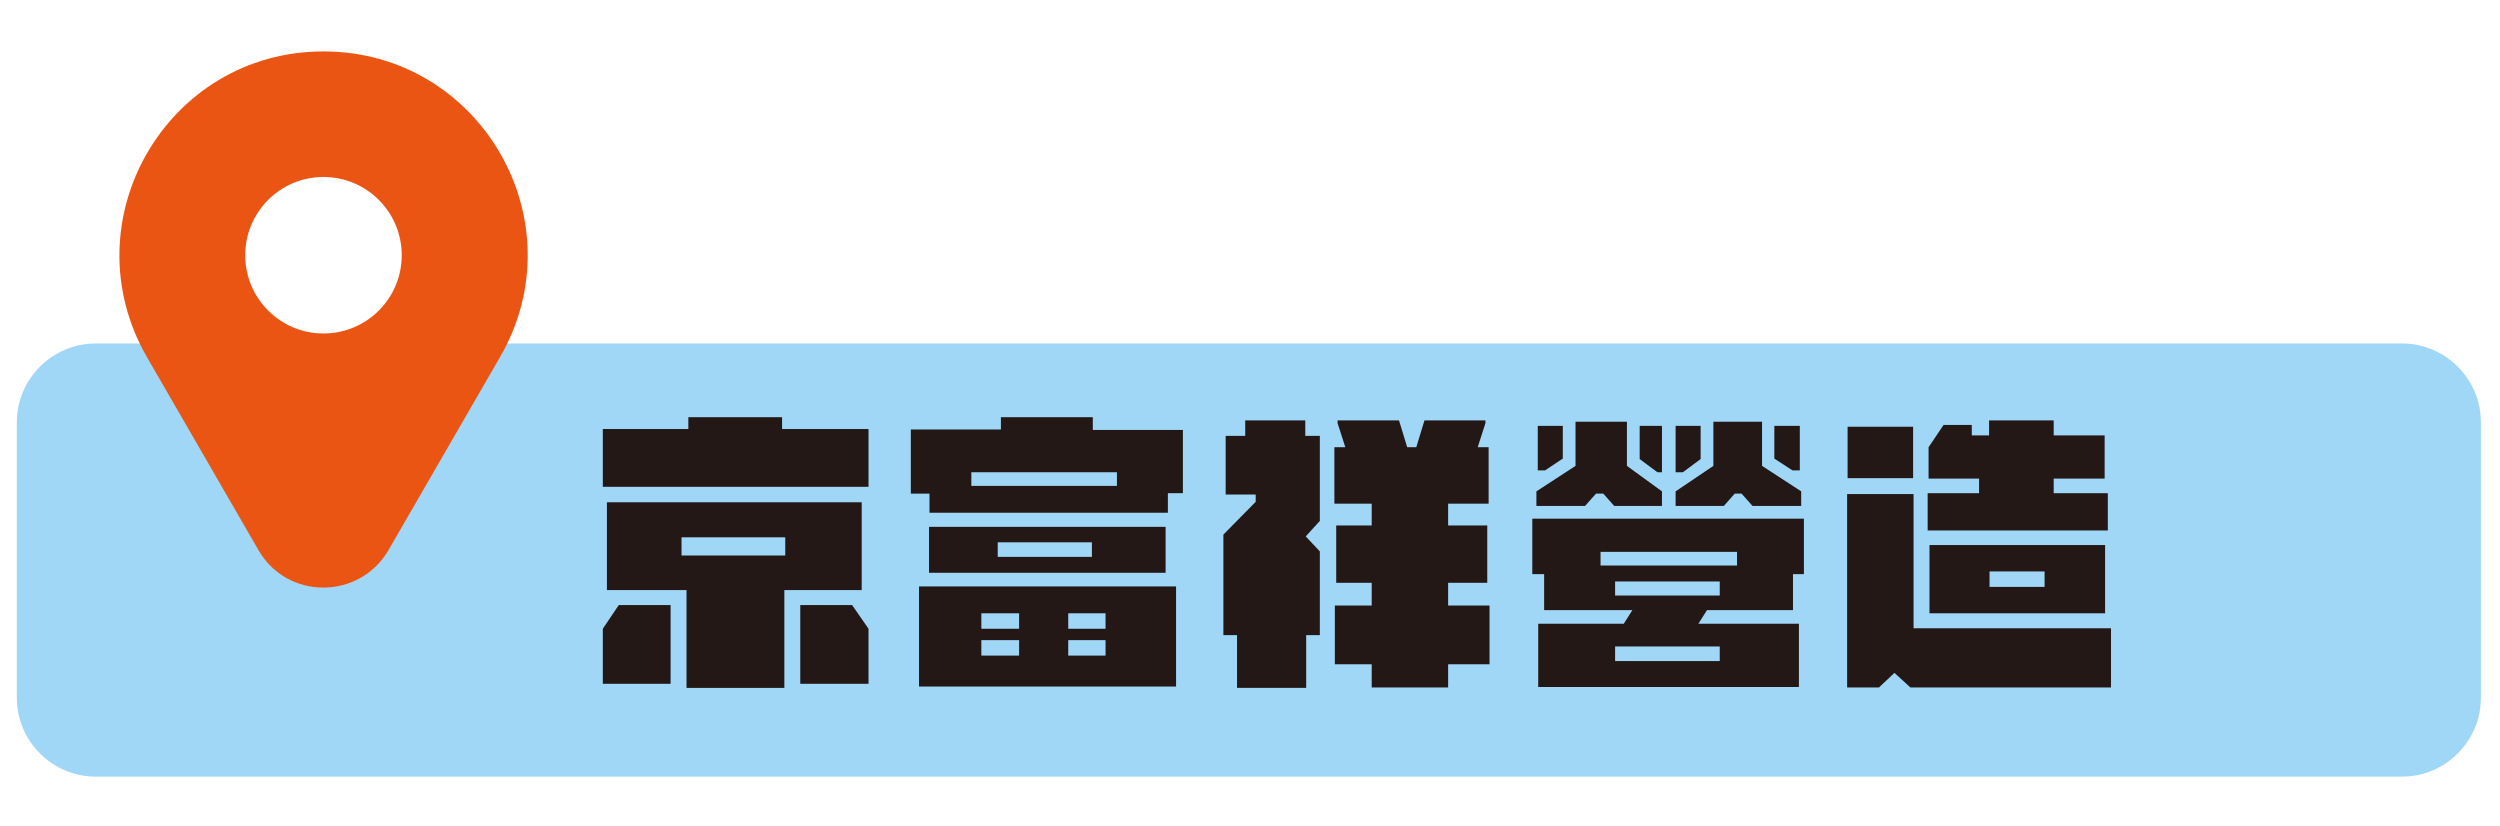
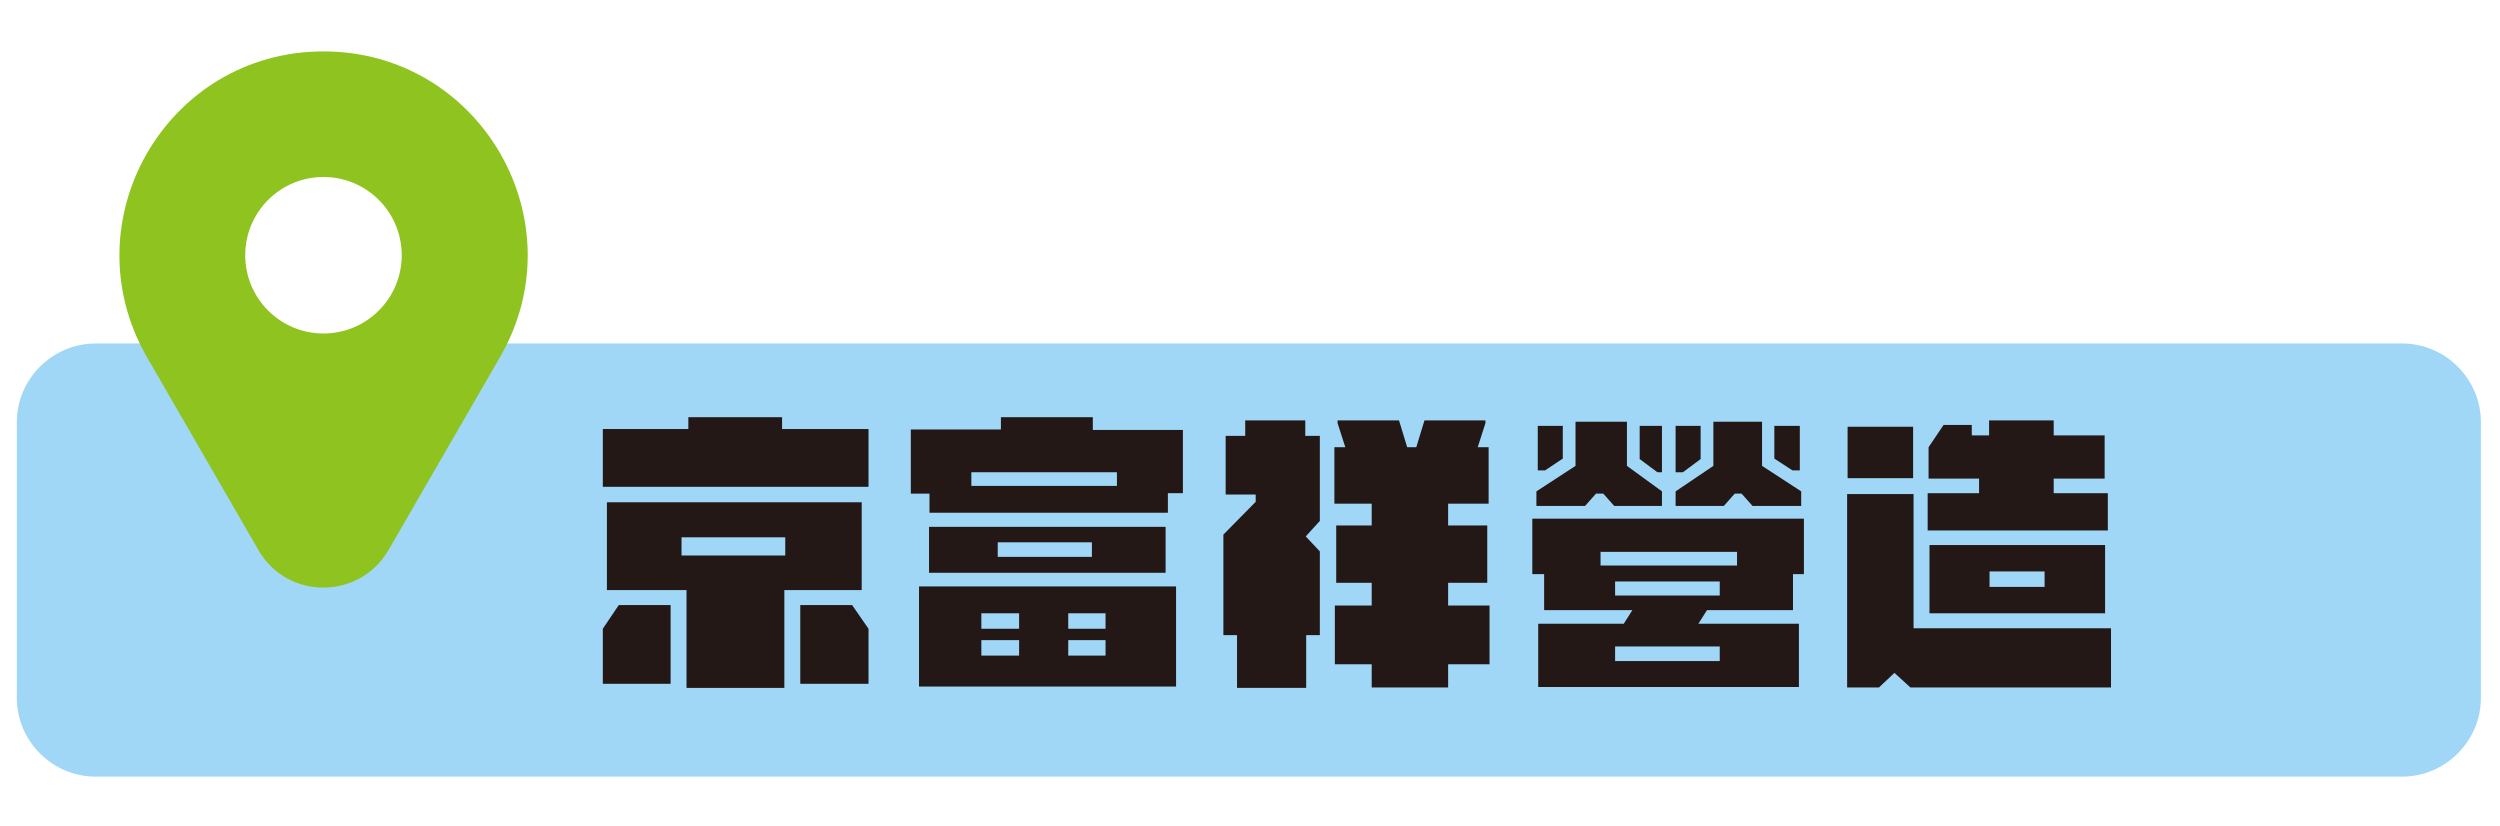
<svg xmlns="http://www.w3.org/2000/svg" version="1.1" id="圖層_1" x="0px" y="0px" viewBox="0 0 549.5 181.4" style="enable-background:new 0 0 549.5 181.4;" xml:space="preserve">
  <style type="text/css">
	.st0{opacity:0.51;fill:#45B0EF;}
	.st1{fill:#231815;}
- 	.st2{fill:#EA5514;}
+ 	.st2{fill:#8FC31F;}
</style>
  <path class="st0" d="M528,170.7H21c-9.5,0-17.3-7.8-17.3-17.3V92.8c0-9.5,7.8-17.3,17.3-17.3h507c9.5,0,17.3,7.8,17.3,17.3v60.6  C545.3,162.9,537.5,170.7,528,170.7z" />
  <g>
    <polygon class="st1" points="171.9,91.7 151.3,91.7 151.3,94.3 132.5,94.3 132.5,107 190.9,107 190.9,94.3 171.9,94.3  " />
    <polygon class="st1" points="175.9,133 175.9,150.3 190.9,150.3 190.9,138.2 187.3,133  " />
    <polygon class="st1" points="147.4,133 136,133 132.5,138.2 132.5,150.3 147.4,150.3  " />
    <path class="st1" d="M150.9,151.2h21.5v-21.5h17v-19.3h-56v19.3h17.5V151.2z M149.8,122.1v-4h22.8v4H149.8z" />
    <path class="st1" d="M240.1,91.7H220v2.7h-19.8v14.1h4.1v4.2h52.4v-4.3h3.3V94.5h-19.8V91.7z M245.5,103.8v3h-32v-3H245.5z" />
    <path class="st1" d="M204.2,125.9h52v-10.1h-52V125.9z M219.3,119.2h20.7v3.2h-20.7V119.2z" />
    <path class="st1" d="M258.5,128.9H202v22h56.5V128.9z M224,144.1h-8.3v-3.4h8.3V144.1z M224,138.2h-8.3v-3.4h8.3V138.2z M243,144.1   h-8.2v-3.4h8.2V144.1z M243,138.2h-8.2v-3.4h8.2V138.2z" />
    <polygon class="st1" points="318.3,128.1 326.9,128.1 326.9,115.5 318.3,115.5 318.3,110.7 327.2,110.7 327.2,98.3 324.8,98.3    326.5,93 326.5,92.4 313.1,92.4 311.3,98.3 309.3,98.3 307.5,92.4 294,92.4 294,93 295.7,98.3 293.3,98.3 293.3,110.7 301.5,110.7    301.5,115.5 293.7,115.5 293.7,128.1 301.5,128.1 301.5,133.1 293.4,133.1 293.4,146 301.5,146 301.5,151.1 318.3,151.1 318.3,146    327.4,146 327.4,133.1 318.3,133.1  " />
    <polygon class="st1" points="290.1,114.5 290.1,95.8 286.9,95.8 286.9,92.4 273.7,92.4 273.7,95.8 269.4,95.8 269.4,108.7    276,108.7 276,110.3 268.9,117.5 268.9,139.6 271.9,139.6 271.9,151.2 287.1,151.2 287.1,139.6 290.1,139.6 290.1,121.2 287,117.9     " />
    <polygon class="st1" points="343.5,93.6 338,93.6 338,103.4 339.6,103.4 343.5,100.8  " />
    <path class="st1" d="M339.4,134.1h19.4l-1.9,3h-18.8V151h57.3v-13.9h-22.1l1.9-3h18.9v-7.9h2.4V114h-59.7v12.2h2.6V134.1z    M378,142.1v3.2H355v-3.2H378z M378,130.9H355v-3.1H378V130.9z M351.8,121.3h30v3h-30V121.3z" />
    <polygon class="st1" points="352.4,108.5 354.8,111.2 365.3,111.2 365.3,108 357.6,102.4 357.6,92.7 346.3,92.7 346.3,102.4    337.7,108 337.7,111.2 348.4,111.2 350.8,108.5  " />
    <polygon class="st1" points="395.6,103.4 395.6,93.6 390,93.6 390,100.8 394,103.4  " />
    <polygon class="st1" points="381.3,108.5 382.8,108.5 385.2,111.2 395.9,111.2 395.9,108 387.3,102.4 387.3,92.7 376.6,92.7    376.6,102.4 368.3,108 368.3,111.2 378.9,111.2  " />
    <polygon class="st1" points="373.8,93.6 368.3,93.6 368.3,103.8 369.9,103.8 373.8,100.9  " />
    <polygon class="st1" points="365.3,103.8 365.3,93.6 360.4,93.6 360.4,100.9 364.3,103.8  " />
    <polygon class="st1" points="451.4,105.2 462.6,105.2 462.6,95.7 451.4,95.7 451.4,92.4 437.2,92.4 437.2,95.7 433.4,95.7    433.4,93.4 427.2,93.4 423.9,98.3 423.9,105.2 435,105.2 435,108.4 423.7,108.4 423.7,116.6 463.3,116.6 463.3,108.4 451.4,108.4     " />
    <path class="st1" d="M462.7,119.8h-38.6v15h38.6V119.8z M449.4,129h-12.1v-3.4h12.1V129z" />
    <polygon class="st1" points="420.6,108.6 406,108.6 406,151.1 413,151.1 416.4,147.9 419.9,151.1 464,151.1 464,138.1 420.6,138.1     " />
    <rect x="406.1" y="93.8" class="st1" width="14.4" height="11.3" />
  </g>
  <path class="st2" d="M71.1,11.3L71.1,11.3c-34.5,0-56,37.3-38.8,67.2l24.5,42.4c6.3,11,22.2,11,28.6,0l24.5-42.4  C127.2,48.6,105.6,11.3,71.1,11.3z M71.1,73.3c-9.5,0-17.2-7.7-17.2-17.2c0-9.5,7.7-17.2,17.2-17.2c9.5,0,17.2,7.7,17.2,17.2  C88.3,65.6,80.6,73.3,71.1,73.3z" />
</svg>
